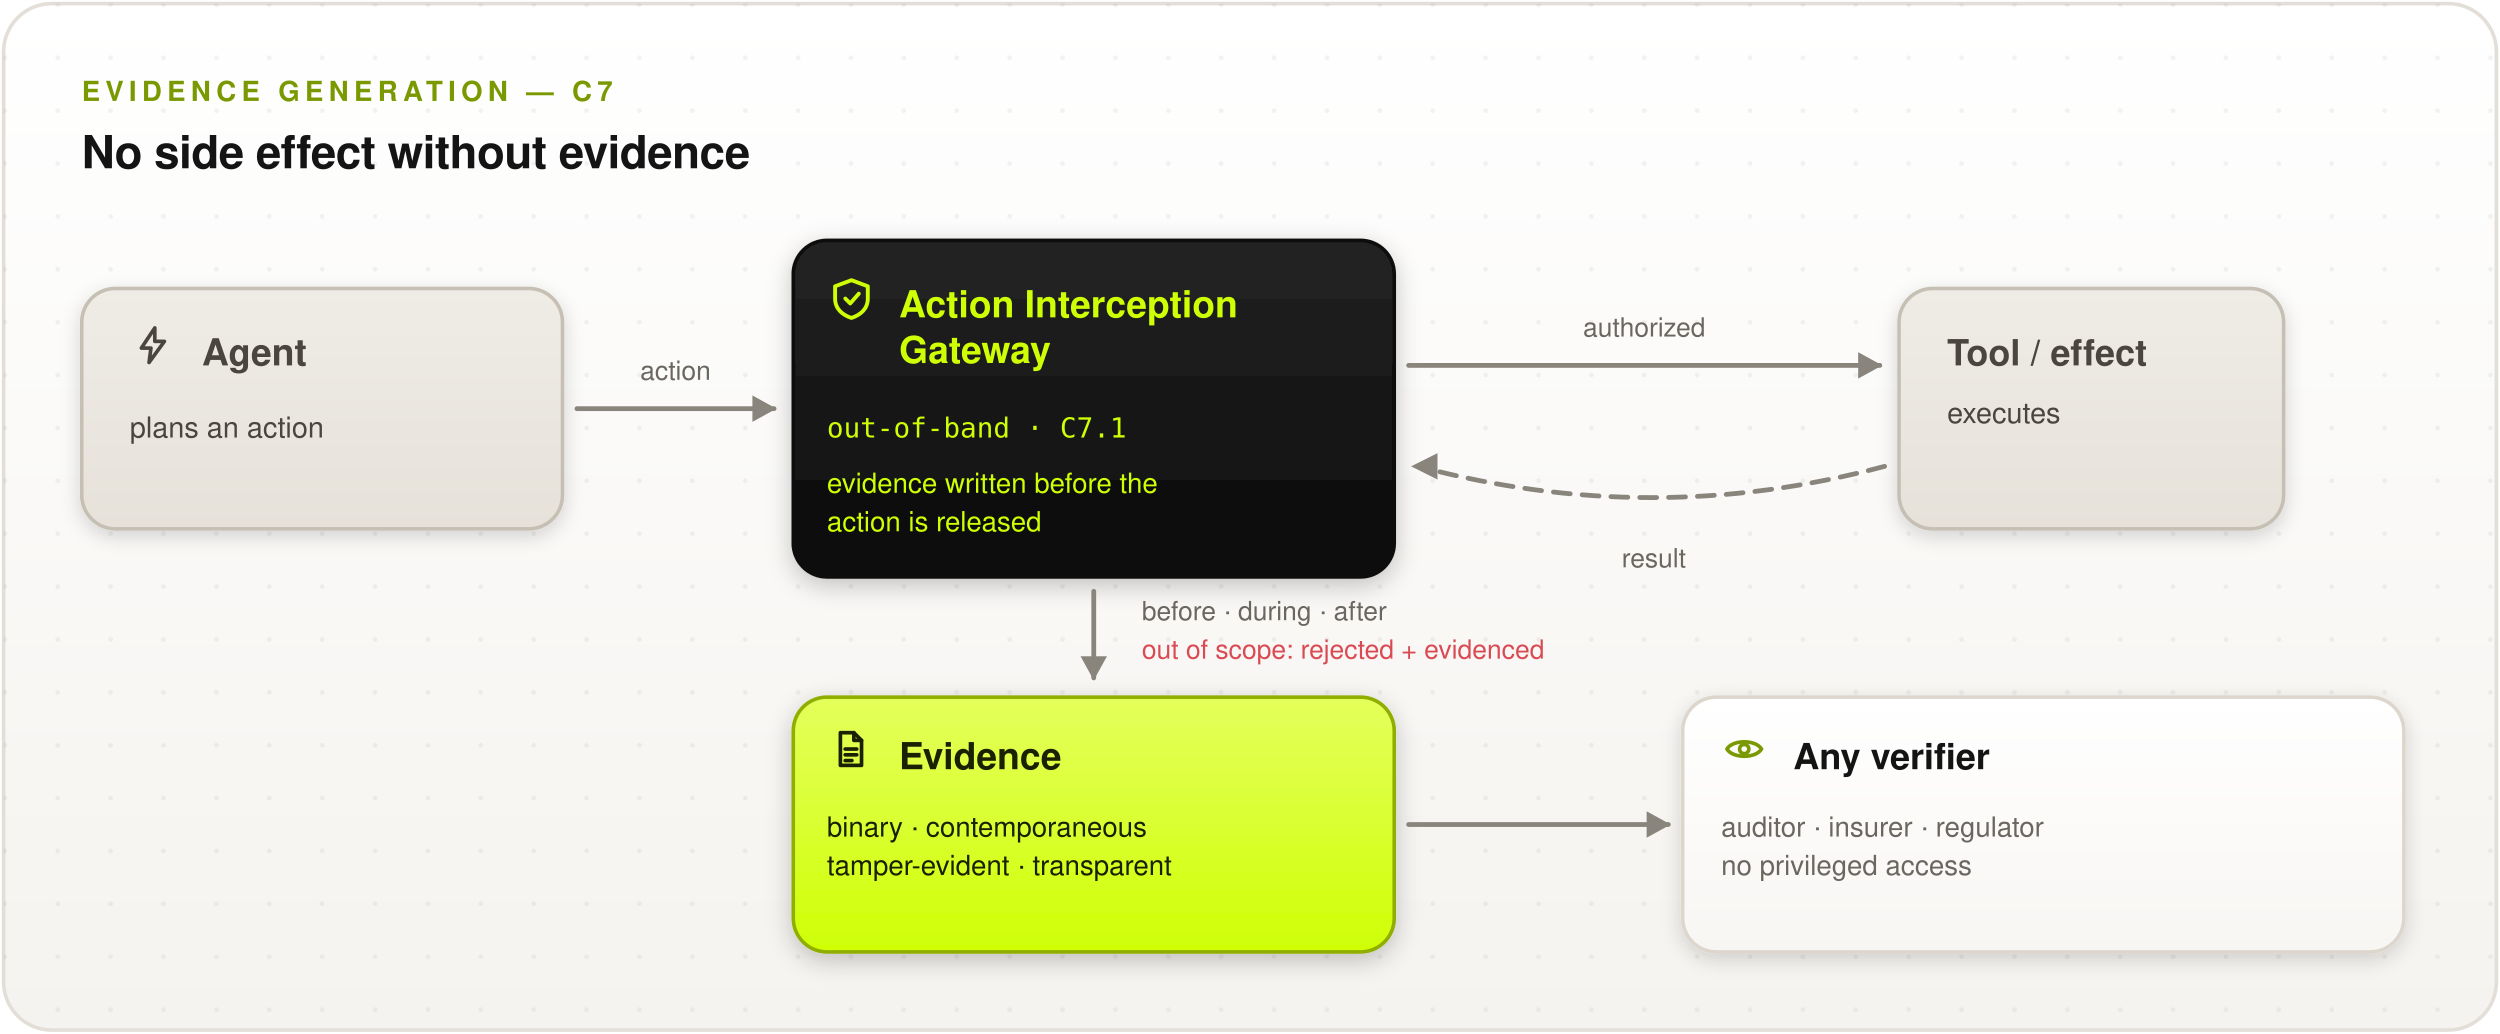
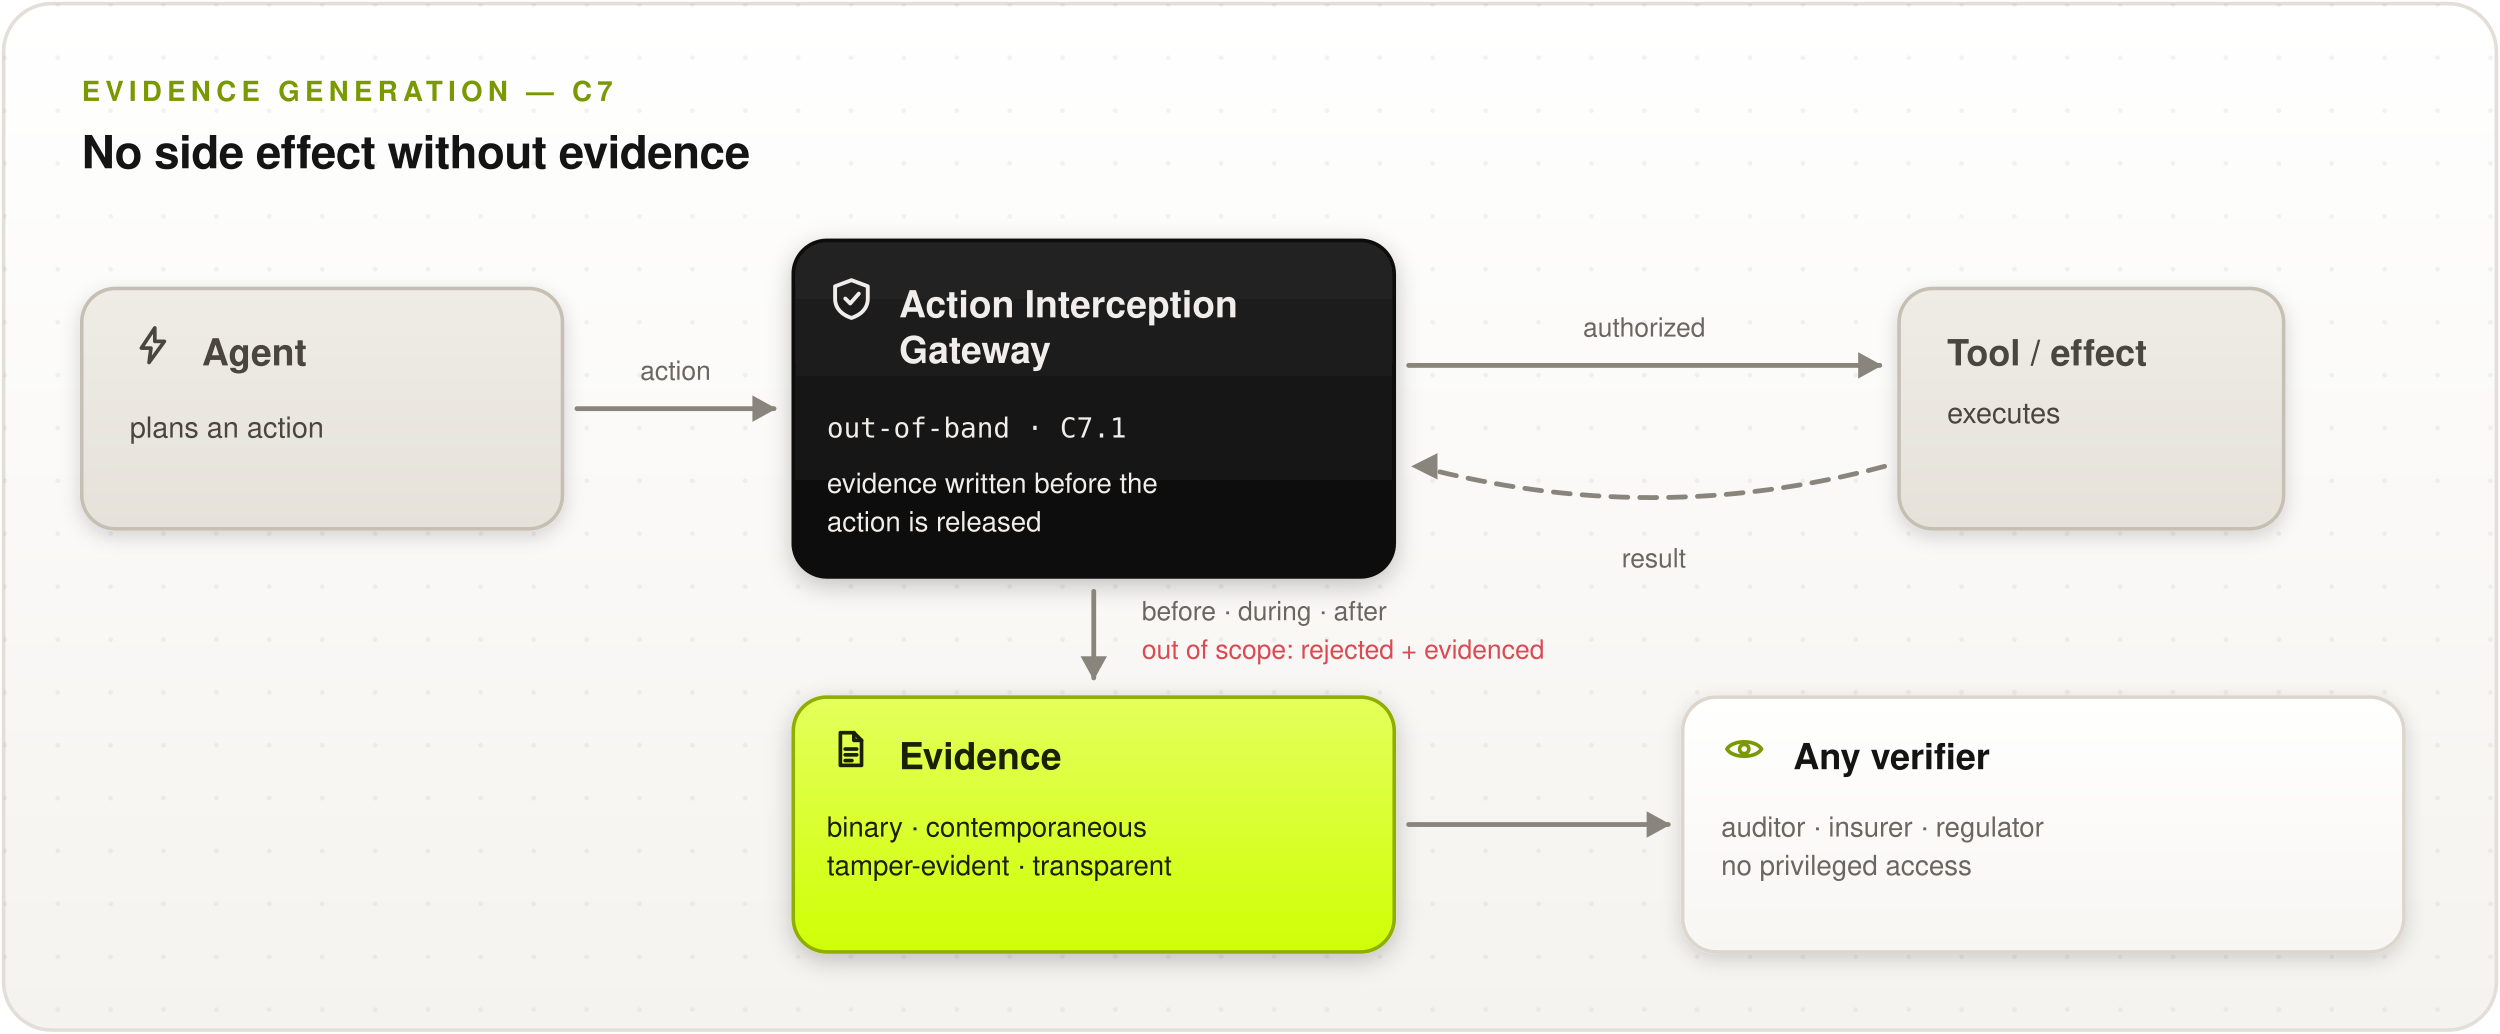
<svg xmlns="http://www.w3.org/2000/svg" width="1040" height="430" viewBox="0 0 1040 430" font-family="Montserrat,'Source Sans 3',-apple-system,'Segoe UI',Helvetica,Arial,sans-serif">
  <defs>
    <linearGradient id="gPanel" x1="0" y1="0" x2="0" y2="1">
      <stop offset="0" stop-color="#ffffff" />
      <stop offset="1" stop-color="#f5f3ef" />
    </linearGradient>
    <linearGradient id="gCard" x1="0" y1="0" x2="0" y2="1">
      <stop offset="0" stop-color="#ffffff" />
      <stop offset="1" stop-color="#f8f6f3" />
    </linearGradient>
    <linearGradient id="gWarm" x1="0" y1="0" x2="0" y2="1">
      <stop offset="0" stop-color="#efece6" />
      <stop offset="1" stop-color="#e6e2da" />
    </linearGradient>
    <linearGradient id="gLime" x1="0" y1="0" x2="0" y2="1">
      <stop offset="0" stop-color="#e4ff5c" />
      <stop offset="1" stop-color="#cfff04" />
    </linearGradient>
    <linearGradient id="gTint" x1="0" y1="0" x2="0" y2="1">
      <stop offset="0" stop-color="#f8ffd8" />
      <stop offset="1" stop-color="#eeffa8" />
    </linearGradient>
    <linearGradient id="gRed" x1="0" y1="0" x2="0" y2="1">
      <stop offset="0" stop-color="#ffeced" />
      <stop offset="1" stop-color="#ffdcde" />
    </linearGradient>
    <linearGradient id="gInk" x1="0" y1="0" x2="0" y2="1">
      <stop offset="0" stop-color="#242424" />
      <stop offset="1" stop-color="#0a0a0a" />
    </linearGradient>
    <linearGradient id="gGate" x1="0" y1="0" x2="0" y2="1">
      <stop offset="0" stop-color="#242424" />
      <stop offset="1" stop-color="#0a0a0a" />
    </linearGradient>
    <filter id="fShadow" x="-30%" y="-30%" width="160%" height="170%">
      <feDropShadow dx="0" dy="2.5" stdDeviation="4" flood-color="#000000" flood-opacity="0.16" />
    </filter>
    <filter id="fGlow" x="-60%" y="-60%" width="220%" height="220%">
      <feDropShadow dx="0" dy="3" stdDeviation="5" flood-color="#000000" flood-opacity="0.22" />
    </filter>
    <pattern id="pGrid" width="22" height="22" patternUnits="userSpaceOnUse">
      <circle cx="2" cy="2" r="1" fill="#0a0a0a" opacity="0.05" />
    </pattern>
  </defs>
  <rect x="1.5" y="1.5" width="1037" height="427" rx="20" fill="url(#gPanel)" stroke="#e3ded7" stroke-width="1.5" />
  <rect x="1.5" y="1.5" width="1037" height="427" rx="20" fill="url(#pGrid)" />
  <text x="34" y="42" font-size="11.5" font-weight="700" letter-spacing="2.2" fill="#7a9900">EVIDENCE GENERATION — C7</text>
  <text x="34" y="70" font-size="19" font-weight="700" letter-spacing="-0.2" fill="#141414">No side effect without evidence</text>
  <rect x="34" y="120" width="200" height="100" rx="14" fill="url(#gWarm)" stroke="#c6bfb4" stroke-width="1.5" filter="url(#fShadow)" />
  <g transform="translate(54,134) scale(0.8)" fill="none" stroke="#4a463f" stroke-width="1.9" stroke-linecap="round" stroke-linejoin="round">
    <path d="M13 3 L6 13.5 H11 L10 21 L18 10 H13 Z" />
  </g>
  <text x="84" y="152" font-size="15.5" fill="#4a463f" text-anchor="start" font-weight="700">Agent</text>
  <text x="54" y="182" font-size="12" fill="#4a463f" text-anchor="start">plans an action</text>
  <rect x="330" y="100" width="250" height="140" rx="14" fill="url(#gGate)" stroke="#0a0a0a" stroke-width="1.5" filter="url(#fGlow)" />
-   <g transform="translate(344,114) scale(0.85)" fill="none" stroke="#cfff04" stroke-width="1.9" stroke-linecap="round" stroke-linejoin="round">
+   <g transform="translate(344,114) scale(0.85)" fill="none" stroke="#f0edea" stroke-width="1.9" stroke-linecap="round" stroke-linejoin="round">
    <path d="M12 3 L20 6 V12 C20 17 16.5 20 12 21.5 C7.5 20 4 17 4 12 V6 Z" />
    <path d="M9 12 L11.4 14.4 L15.6 9.6" />
  </g>
-   <text x="374" y="132" font-size="15.5" fill="#cfff04" text-anchor="start" font-weight="700">Action Interception</text>
-   <text x="374" y="151" font-size="15.5" fill="#cfff04" text-anchor="start" font-weight="700">Gateway</text>
-   <text x="344" y="182" font-size="11.5" fill="#cfff04" text-anchor="start" font-family="ui-monospace,'SF Mono',Menlo,Consolas,monospace">out-of-band · C7.1</text>
-   <text x="344" y="205" font-size="11.5" fill="#cfff04" text-anchor="start">evidence written before the</text>
-   <text x="344" y="221" font-size="11.5" fill="#cfff04" text-anchor="start">action is released</text>
+   <text x="374" y="132" font-size="15.5" fill="#f0edea" text-anchor="start" font-weight="700">Action Interception</text>
+   <text x="374" y="151" font-size="15.5" fill="#f0edea" text-anchor="start" font-weight="700">Gateway</text>
+   <text x="344" y="182" font-size="11.5" fill="#f0edea" text-anchor="start" font-family="ui-monospace,'SF Mono',Menlo,Consolas,monospace">out-of-band · C7.1</text>
+   <text x="344" y="205" font-size="11.5" fill="#f0edea" text-anchor="start">evidence written before the</text>
+   <text x="344" y="221" font-size="11.5" fill="#f0edea" text-anchor="start">action is released</text>
  <rect x="790" y="120" width="160" height="100" rx="14" fill="url(#gWarm)" stroke="#c6bfb4" stroke-width="1.5" filter="url(#fShadow)" />
  <text x="810" y="152" font-size="15" fill="#4a463f" text-anchor="start" font-weight="700">Tool / effect</text>
  <text x="810" y="176" font-size="12" fill="#4a463f" text-anchor="start">executes</text>
  <rect x="330" y="290" width="250" height="106" rx="14" fill="url(#gLime)" stroke="#8fae00" stroke-width="1.5" filter="url(#fGlow)" />
  <g transform="translate(344,302) scale(0.8)" fill="none" stroke="#1a2000" stroke-width="1.9" stroke-linecap="round" stroke-linejoin="round">
    <path d="M7 3.5 H14 L18 7.5 V20.5 H7 Z" />
    <path d="M14 3.5 V7.5 H18" />
    <path d="M9.5 12 H15.5 M9.5 15 H15.5 M9.5 18 H13" />
  </g>
  <text x="374" y="320" font-size="15.5" fill="#1a2000" text-anchor="start" font-weight="700">Evidence</text>
  <text x="344" y="348" font-size="11.5" fill="#1a2000" text-anchor="start">binary · contemporaneous</text>
  <text x="344" y="364" font-size="11.5" fill="#1a2000" text-anchor="start">tamper-evident · transparent</text>
  <rect x="700" y="290" width="300" height="106" rx="14" fill="url(#gCard)" stroke="#dcd6cd" stroke-width="1.5" filter="url(#fShadow)" />
  <g transform="translate(716,302) scale(0.8)" fill="none" stroke="#7a9900" stroke-width="1.9" stroke-linecap="round" stroke-linejoin="round">
    <path d="M3 12 C6 7 18 7 21 12 C18 17 6 17 3 12 Z" />
    <path d="M12 12 m-2.4 0 a2.4 2.4 0 1 0 4.8 0 a2.4 2.4 0 1 0 -4.8 0" />
  </g>
  <text x="746" y="320" font-size="15" fill="#141414" text-anchor="start" font-weight="700">Any verifier</text>
  <text x="716" y="348" font-size="11.5" fill="#6b665f" text-anchor="start">auditor · insurer · regulator</text>
  <text x="716" y="364" font-size="11.5" fill="#6b665f" text-anchor="start">no privileged access</text>
  <line x1="240" y1="170" x2="322" y2="170" stroke="#8a857c" stroke-width="2" stroke-linecap="round" />
  <polygon points="323,170 313,164.5 313,175.5" fill="#8a857c" />
  <text x="281" y="158" font-size="11" fill="#6b665f" text-anchor="middle">action</text>
  <line x1="586" y1="152" x2="782" y2="152" stroke="#8a857c" stroke-width="2" stroke-linecap="round" />
  <polygon points="783,152 773,146.5 773,157.5" fill="#8a857c" />
  <text x="684" y="140" font-size="11" fill="#6b665f" text-anchor="middle">authorized</text>
  <path d="M784 194 Q 687.0 220.0 590 194" fill="none" stroke="#8a857c" stroke-width="2" stroke-linecap="round" stroke-dasharray="7 5" />
  <polygon points="587,194 598,188.5 598,199.5" fill="#8a857c" />
  <text x="688" y="236" font-size="11" fill="#6b665f" text-anchor="middle">result</text>
  <line x1="455" y1="246" x2="455" y2="282" stroke="#8a857c" stroke-width="2" stroke-linecap="round" />
  <polygon points="455,283 449.5,273 460.5,273" fill="#8a857c" />
  <text x="475" y="258" font-size="11" fill="#6b665f" text-anchor="start">before · during · after</text>
  <text x="475" y="274" font-size="11" fill="#d94a52" text-anchor="start">out of scope: rejected + evidenced</text>
  <line x1="586" y1="343" x2="694" y2="343" stroke="#8a857c" stroke-width="2" stroke-linecap="round" />
  <polygon points="695,343 685,337.5 685,348.5" fill="#8a857c" />
</svg>
